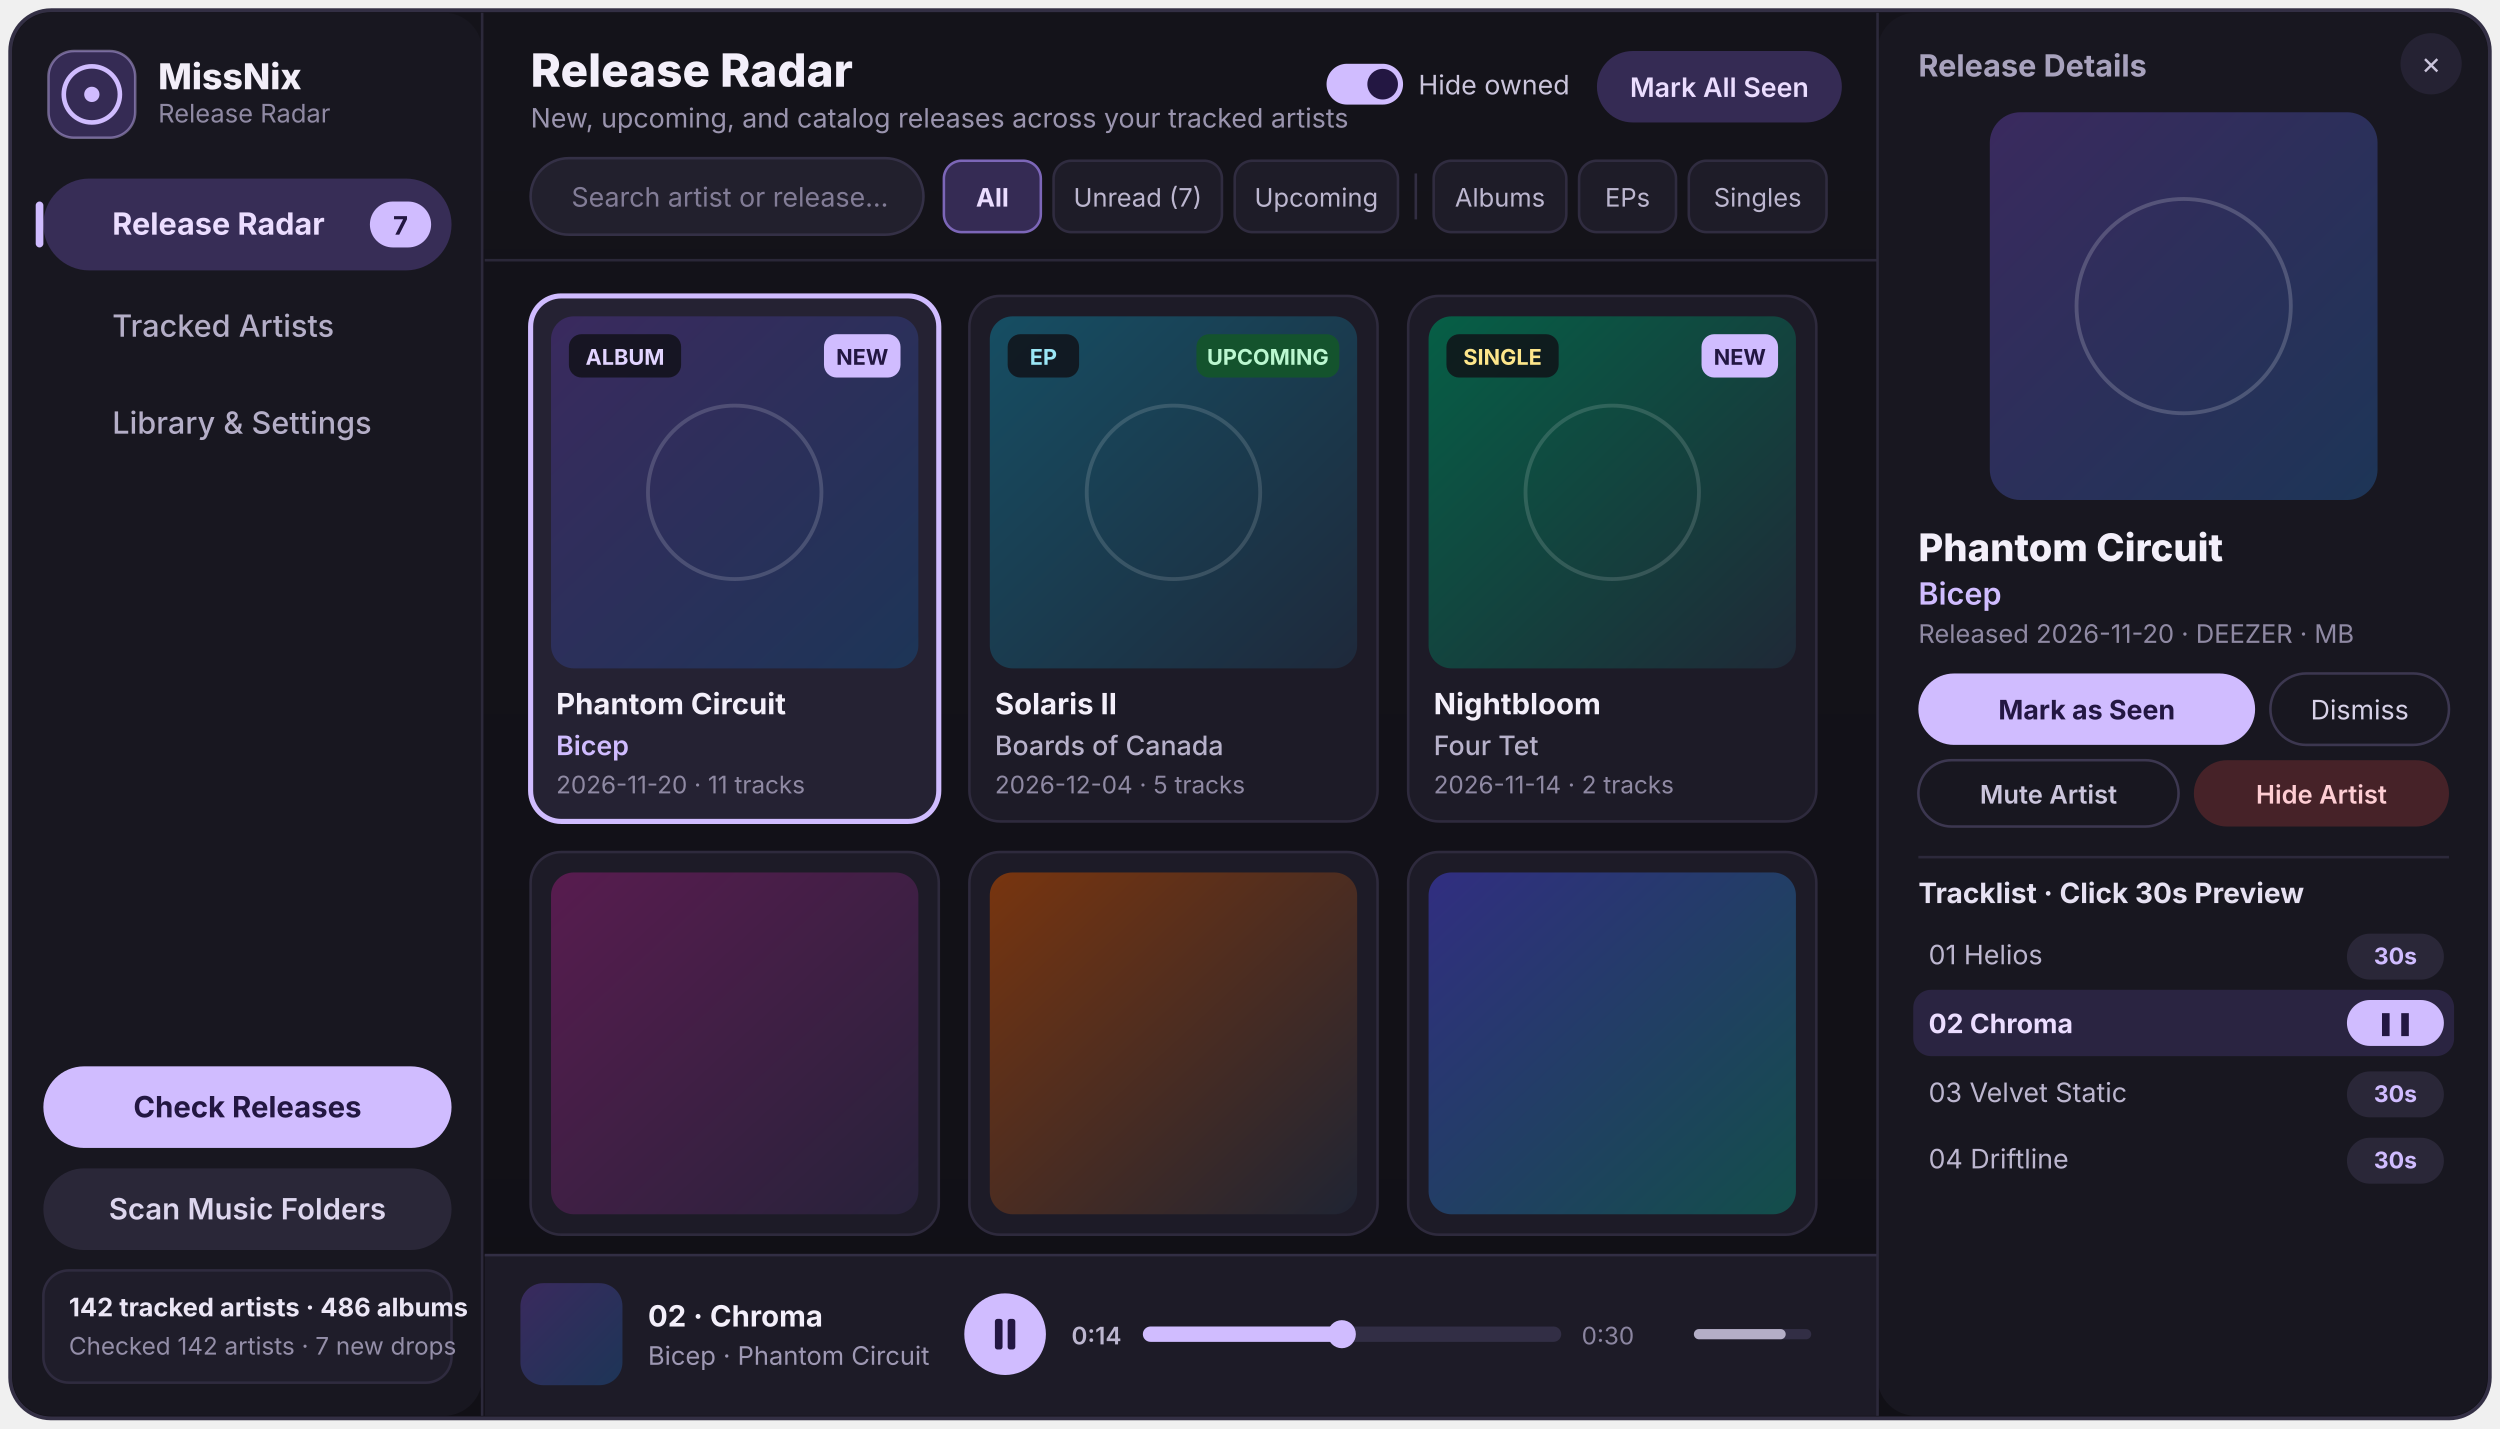
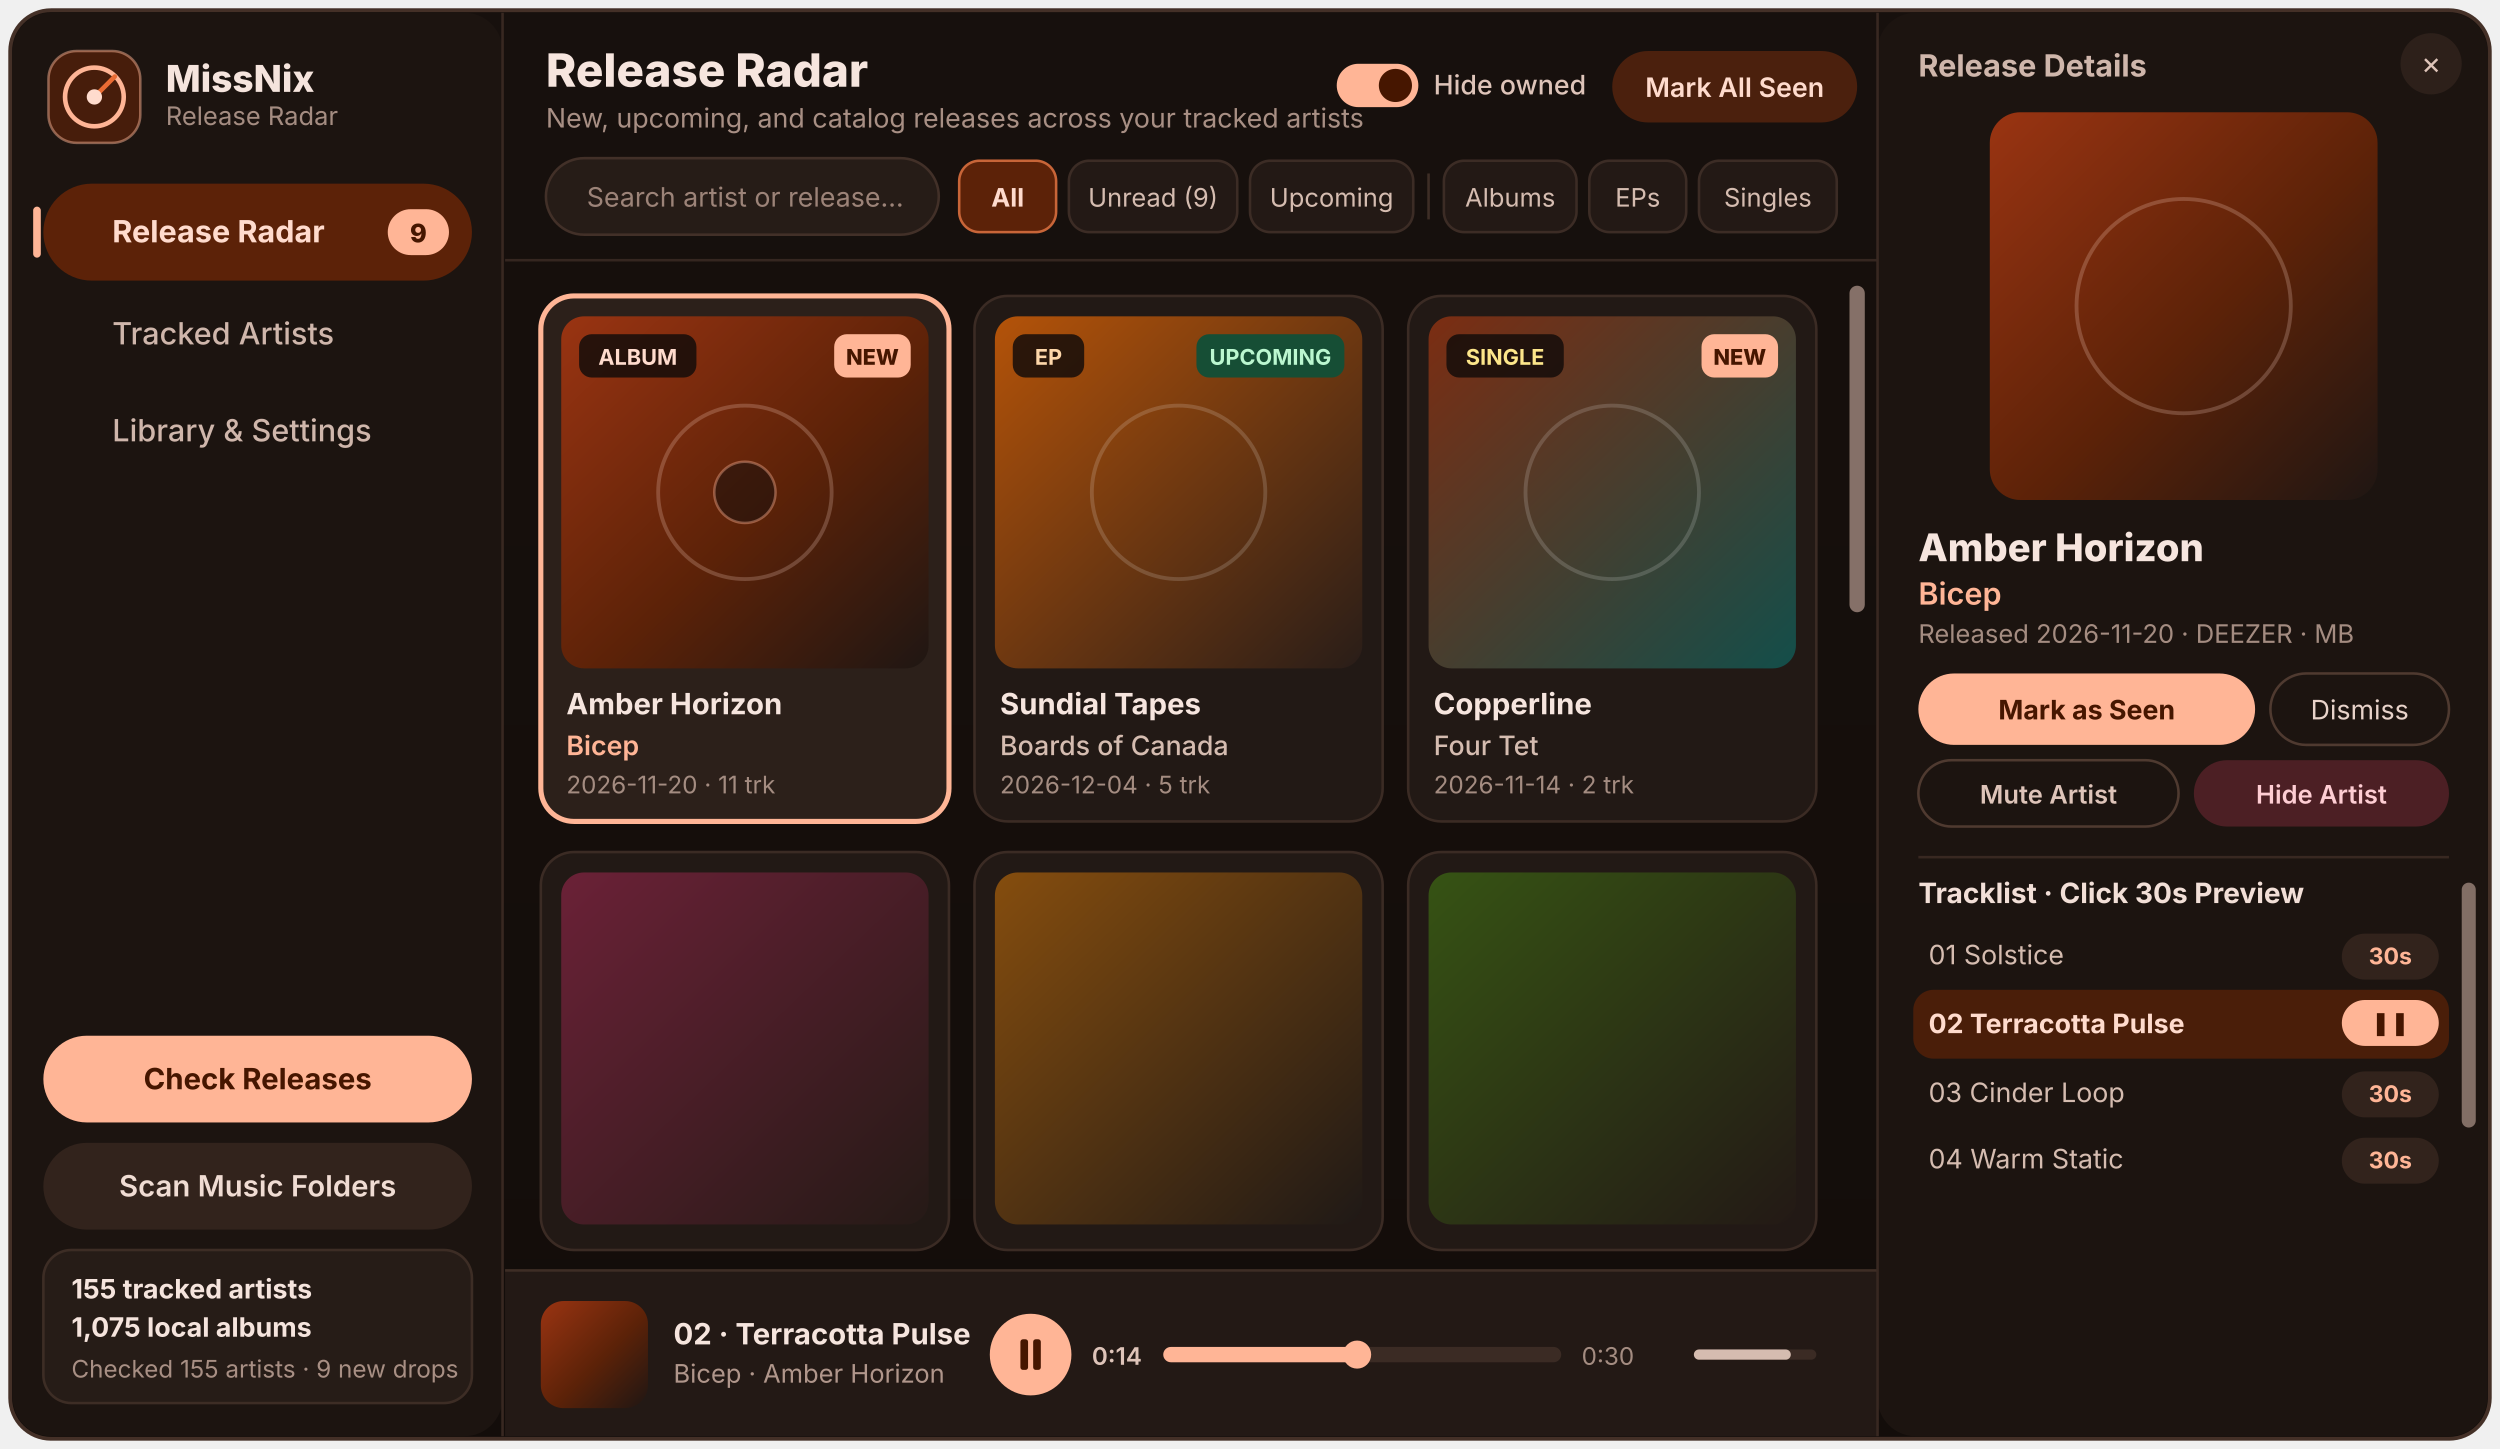
- <svg xmlns="http://www.w3.org/2000/svg" viewBox="0 0 980 560" width="980" height="560" role="img" aria-label="MissNix Desktop Interface Overview">
+ <svg xmlns="http://www.w3.org/2000/svg" viewBox="0 0 980 568" width="980" height="568" role="img" aria-label="MissNix Desktop Interface in Sunset Copper Theme">
  <defs>
    <linearGradient id="winBg" x1="0" y1="0" x2="0" y2="1">
-       <stop offset="0%" stop-color="#14131a" />
-       <stop offset="100%" stop-color="#111016" />
+       <stop offset="0%" stop-color="#17100d" />
+       <stop offset="100%" stop-color="#130d0a" />
    </linearGradient>
    <linearGradient id="cov1" x1="0" y1="0" x2="1" y2="1">
-       <stop offset="0%" stop-color="#3a2a5e" />
-       <stop offset="100%" stop-color="#1d3557" />
+       <stop offset="0%" stop-color="#9a3412" />
+       <stop offset="55%" stop-color="#5c2208" />
+       <stop offset="100%" stop-color="#1f1613" />
    </linearGradient>
    <linearGradient id="cov2" x1="0" y1="0" x2="1" y2="1">
-       <stop offset="0%" stop-color="#164e63" />
-       <stop offset="100%" stop-color="#1e293b" />
+       <stop offset="0%" stop-color="#b45309" />
+       <stop offset="100%" stop-color="#291d18" />
    </linearGradient>
    <linearGradient id="cov3" x1="0" y1="0" x2="1" y2="1">
-       <stop offset="0%" stop-color="#065f46" />
-       <stop offset="100%" stop-color="#1f2937" />
+       <stop offset="0%" stop-color="#7c2d12" />
+       <stop offset="100%" stop-color="#134e4a" />
    </linearGradient>
    <linearGradient id="cov4" x1="0" y1="0" x2="1" y2="1">
-       <stop offset="0%" stop-color="#581c4f" />
-       <stop offset="100%" stop-color="#27223a" />
+       <stop offset="0%" stop-color="#6b2137" />
+       <stop offset="100%" stop-color="#251a16" />
    </linearGradient>
    <linearGradient id="cov5" x1="0" y1="0" x2="1" y2="1">
-       <stop offset="0%" stop-color="#78350f" />
-       <stop offset="100%" stop-color="#1f2433" />
+       <stop offset="0%" stop-color="#854d0e" />
+       <stop offset="100%" stop-color="#1f1916" />
    </linearGradient>
    <linearGradient id="cov6" x1="0" y1="0" x2="1" y2="1">
-       <stop offset="0%" stop-color="#312e81" />
-       <stop offset="100%" stop-color="#134e4a" />
+       <stop offset="0%" stop-color="#365314" />
+       <stop offset="100%" stop-color="#231915" />
    </linearGradient>
  </defs>
-   <rect x="4" y="4" width="972" height="552" rx="16" fill="url(#winBg)" stroke="#332f44" stroke-width="1.5" />
+   <rect x="4" y="4" width="972" height="560" rx="16" fill="url(#winBg)" stroke="#443027" stroke-width="1.5" />
  <g font-family="Inter, system-ui, -apple-system, Segoe UI, Roboto, sans-serif">
-     <rect x="5" y="5" width="184" height="550" rx="15" fill="#181720" />
-     <line x1="189" y1="5" x2="189" y2="555" stroke="#2c293b" />
-     <rect x="19" y="20" width="34" height="34" rx="10" fill="#352b54" stroke="#d0bcff" stroke-opacity="0.45" />
-     <circle cx="36" cy="37" r="11" fill="none" stroke="#d0bcff" stroke-width="1.8" />
-     <circle cx="36" cy="37" r="3" fill="#d0bcff" />
-     <text x="62" y="35" font-size="14" font-weight="800" fill="#f2eef8">MissNix</text>
-     <text x="62" y="48" font-size="10" fill="#8f89a3">Release Radar</text>
-     <rect x="17" y="70" width="160" height="36" rx="18" fill="#372d56" />
-     <rect x="14" y="79" width="3" height="18" rx="1.5" fill="#d0bcff" />
-     <text x="44" y="92" font-size="12" font-weight="700" fill="#ebddff">Release Radar</text>
-     <rect x="145" y="79" width="24" height="18" rx="9" fill="#d0bcff" />
-     <text x="157" y="92" font-size="10" font-weight="700" fill="#231742" text-anchor="middle">7</text>
-     <text x="44" y="132" font-size="12" font-weight="500" fill="#b4aec7">Tracked Artists</text>
-     <text x="44" y="170" font-size="12" font-weight="500" fill="#b4aec7">Library &amp; Settings</text>
-     <rect x="17" y="418" width="160" height="32" rx="16" fill="#d0bcff" />
-     <text x="97" y="438" font-size="11.5" font-weight="700" fill="#231742" text-anchor="middle">Check Releases</text>
-     <rect x="17" y="458" width="160" height="32" rx="16" fill="#2a2738" />
-     <text x="97" y="478" font-size="11.5" font-weight="600" fill="#ddd6ee" text-anchor="middle">Scan Music Folders</text>
-     <rect x="17" y="498" width="160" height="44" rx="10" fill="#1f1d2a" stroke="#2f2b3f" />
-     <text x="27" y="516" font-size="10" font-weight="700" fill="#ebe6f5">142 tracked artists · 486 albums</text>
-     <text x="27" y="531" font-size="9.5" fill="#948ea8">Checked 142 artists · 7 new drops</text>
-     <text x="208" y="34" font-size="18" font-weight="800" fill="#f3effa">Release Radar</text>
-     <text x="208" y="50" font-size="10.5" fill="#9a94ae">New, upcoming, and catalog releases across your tracked artists</text>
-     <rect x="520" y="25" width="30" height="16" rx="8" fill="#d0bcff" />
-     <circle cx="542" cy="33" r="6" fill="#231742" />
-     <text x="556" y="37" font-size="10.5" fill="#cbc5dc">Hide owned</text>
-     <rect x="626" y="20" width="96" height="28" rx="14" fill="#352b54" />
-     <text x="674" y="38" font-size="10.5" font-weight="600" fill="#ebddff" text-anchor="middle">Mark All Seen</text>
-     <rect x="208" y="62" width="154" height="30" rx="15" fill="#22202d" stroke="#343046" />
-     <text x="224" y="81" font-size="10.5" fill="#827c96">Search artist or release...</text>
-     <rect x="370" y="63" width="38" height="28" rx="7" fill="#352b54" stroke="#7c66b8" />
-     <text x="389" y="81" font-size="10" font-weight="700" fill="#ebddff" text-anchor="middle">All</text>
-     <rect x="413" y="63" width="66" height="28" rx="7" fill="#1e1c28" stroke="#302c40" />
-     <text x="446" y="81" font-size="10" fill="#bcb6cf" text-anchor="middle">Unread (7)</text>
-     <rect x="484" y="63" width="64" height="28" rx="7" fill="#1e1c28" stroke="#302c40" />
-     <text x="516" y="81" font-size="10" fill="#bcb6cf" text-anchor="middle">Upcoming</text>
-     <line x1="555" y1="68" x2="555" y2="86" stroke="#322e42" />
-     <rect x="562" y="63" width="52" height="28" rx="7" fill="#1e1c28" stroke="#302c40" />
-     <text x="588" y="81" font-size="10" fill="#bcb6cf" text-anchor="middle">Albums</text>
-     <rect x="619" y="63" width="38" height="28" rx="7" fill="#1e1c28" stroke="#302c40" />
-     <text x="638" y="81" font-size="10" fill="#bcb6cf" text-anchor="middle">EPs</text>
-     <rect x="662" y="63" width="54" height="28" rx="7" fill="#1e1c28" stroke="#302c40" />
-     <text x="689" y="81" font-size="10" fill="#bcb6cf" text-anchor="middle">Singles</text>
-     <line x1="190" y1="102" x2="736" y2="102" stroke="#2a2738" />
-     <g transform="translate(208, 116)">
-       <rect width="160" height="206" rx="12" fill="#252233" stroke="#d0bcff" stroke-width="2" />
+     <rect x="5" y="5" width="192" height="558" rx="15" fill="#1c1410" />
+     <line x1="197" y1="5" x2="197" y2="563" stroke="#382821" />
+     <rect x="19" y="20" width="36" height="36" rx="11" fill="#471d0b" stroke="#ffb596" stroke-opacity="0.48" />
+     <circle cx="37" cy="38" r="11.5" fill="none" stroke="#ffb596" stroke-width="1.8" />
+     <line x1="37" y1="38" x2="45" y2="30" stroke="#ea6c34" stroke-width="1.8" stroke-linecap="round" />
+     <circle cx="37" cy="38" r="3" fill="#ffdbcd" />
+     <text x="65" y="36" font-size="14.5" font-weight="800" fill="#f5e4dd">MissNix</text>
+     <text x="65" y="49" font-size="10" fill="#a48c81">Release Radar</text>
+     <rect x="17" y="72" width="168" height="38" rx="19" fill="#5c2208" />
+     <rect x="13" y="81" width="3" height="20" rx="1.5" fill="#ffb596" />
+     <text x="44" y="95" font-size="12" font-weight="700" fill="#ffdbcd">Release Radar</text>
+     <rect x="152" y="82" width="24" height="18" rx="9" fill="#ffb596" />
+     <text x="164" y="95" font-size="10" font-weight="800" fill="#461600" text-anchor="middle">9</text>
+     <text x="44" y="135" font-size="12" font-weight="500" fill="#cfb6ab">Tracked Artists</text>
+     <text x="44" y="173" font-size="12" font-weight="500" fill="#cfb6ab">Library &amp; Settings</text>
+     <rect x="17" y="406" width="168" height="34" rx="17" fill="#ffb596" />
+     <text x="101" y="427" font-size="11.5" font-weight="700" fill="#461600" text-anchor="middle">Check Releases</text>
+     <rect x="17" y="448" width="168" height="34" rx="17" fill="#32231c" />
+     <text x="101" y="469" font-size="11.5" font-weight="600" fill="#f0dcd3" text-anchor="middle">Scan Music Folders</text>
+     <rect x="17" y="490" width="168" height="60" rx="11" fill="#261c17" stroke="#3d2d25" />
+     <text x="28" y="509" font-size="10.5" font-weight="700" fill="#f5e4dd">155 tracked artists</text>
+     <text x="28" y="524" font-size="10.5" font-weight="700" fill="#f5e4dd">1,075 local albums</text>
+     <text x="28" y="540" font-size="9.5" fill="#a88f84">Checked 155 artists · 9 new drops</text>
+     <text x="214" y="34" font-size="18" font-weight="800" fill="#f6e5de">Release Radar</text>
+     <text x="214" y="50" font-size="10.5" fill="#a88f84">New, upcoming, and catalog releases across your tracked artists</text>
+     <rect x="524" y="25" width="32" height="17" rx="8.5" fill="#ffb596" />
+     <circle cx="547" cy="33.5" r="6.5" fill="#461600" />
+     <text x="562" y="37" font-size="10.5" font-weight="500" fill="#dec4b9">Hide owned</text>
+     <rect x="632" y="20" width="96" height="28" rx="14" fill="#4b200d" />
+     <text x="680" y="38" font-size="10.5" font-weight="600" fill="#ffdbcd" text-anchor="middle">Mark All Seen</text>
+     <rect x="214" y="62" width="154" height="30" rx="15" fill="#261c17" stroke="#423028" />
+     <text x="230" y="81" font-size="10.5" fill="#9c8378">Search artist or release...</text>
+     <rect x="376" y="63" width="38" height="28" rx="8" fill="#5c2208" stroke="#c86538" />
+     <text x="395" y="81" font-size="10" font-weight="700" fill="#ffdbcd" text-anchor="middle">All</text>
+     <rect x="419" y="63" width="66" height="28" rx="8" fill="#231915" stroke="#3c2c25" />
+     <text x="452" y="81" font-size="10" fill="#d5bcb0" text-anchor="middle">Unread (9)</text>
+     <rect x="490" y="63" width="64" height="28" rx="8" fill="#231915" stroke="#3c2c25" />
+     <text x="522" y="81" font-size="10" fill="#d5bcb0" text-anchor="middle">Upcoming</text>
+     <line x1="560" y1="68" x2="560" y2="86" stroke="#3e2e26" />
+     <rect x="566" y="63" width="52" height="28" rx="8" fill="#231915" stroke="#3c2c25" />
+     <text x="592" y="81" font-size="10" fill="#d5bcb0" text-anchor="middle">Albums</text>
+     <rect x="623" y="63" width="38" height="28" rx="8" fill="#231915" stroke="#3c2c25" />
+     <text x="642" y="81" font-size="10" fill="#d5bcb0" text-anchor="middle">EPs</text>
+     <rect x="666" y="63" width="54" height="28" rx="8" fill="#231915" stroke="#3c2c25" />
+     <text x="693" y="81" font-size="10" fill="#d5bcb0" text-anchor="middle">Singles</text>
+     <line x1="198" y1="102" x2="736" y2="102" stroke="#352620" />
+     <g transform="translate(212, 116)">
+       <rect width="160" height="206" rx="13" fill="#2c201a" stroke="#ffb596" stroke-width="2" />
      <rect x="8" y="8" width="144" height="138" rx="9" fill="url(#cov1)" />
+       <circle cx="80" cy="77" r="34" fill="none" stroke="#ffdbcd" stroke-opacity="0.22" stroke-width="1.5" />
+       <circle cx="80" cy="77" r="12" fill="#17100d" fill-opacity="0.55" stroke="#ffb596" stroke-opacity="0.4" />
+       <rect x="15" y="15" width="46" height="17" rx="5" fill="#140d0a" fill-opacity="0.84" />
+       <text x="38" y="27" font-size="8.5" font-weight="700" fill="#ffdbcd" text-anchor="middle">ALBUM</text>
+       <rect x="115" y="15" width="30" height="17" rx="5" fill="#ffb596" />
+       <text x="130" y="27" font-size="8.5" font-weight="800" fill="#461600" text-anchor="middle">NEW</text>
+       <text x="10" y="164" font-size="11.5" font-weight="700" fill="#f6e5de">Amber Horizon</text>
+       <text x="10" y="180" font-size="10.5" font-weight="600" fill="#ffb596">Bicep</text>
+       <text x="10" y="195" font-size="9.5" fill="#a48c81">2026-11-20 · 11 trk</text>
+     </g>
+     <g transform="translate(382, 116)">
+       <rect width="160" height="206" rx="13" fill="#221915" stroke="#3b2b24" />
+       <rect x="8" y="8" width="144" height="138" rx="9" fill="url(#cov2)" />
      <circle cx="80" cy="77" r="34" fill="none" stroke="#ffffff" stroke-opacity="0.16" stroke-width="1.5" />
-       <rect x="15" y="15" width="44" height="17" rx="5" fill="#101016" fill-opacity="0.82" />
-       <text x="37" y="27" font-size="8.5" font-weight="700" fill="#e2d4ff" text-anchor="middle">ALBUM</text>
-       <rect x="115" y="15" width="30" height="17" rx="5" fill="#d0bcff" />
-       <text x="130" y="27" font-size="8.5" font-weight="700" fill="#231742" text-anchor="middle">NEW</text>
-       <text x="10" y="164" font-size="11.5" font-weight="700" fill="#f3effa">Phantom Circuit</text>
-       <text x="10" y="180" font-size="10.5" font-weight="600" fill="#d0bcff">Bicep</text>
-       <text x="10" y="195" font-size="9.5" fill="#8f89a3">2026-11-20 · 11 tracks</text>
-     </g>
-     <g transform="translate(380, 116)">
-       <rect width="160" height="206" rx="12" fill="#1d1b27" stroke="#2e2a3d" />
-       <rect x="8" y="8" width="144" height="138" rx="9" fill="url(#cov2)" />
-       <circle cx="80" cy="77" r="34" fill="none" stroke="#ffffff" stroke-opacity="0.14" stroke-width="1.5" />
-       <rect x="15" y="15" width="28" height="17" rx="5" fill="#101016" fill-opacity="0.82" />
-       <text x="29" y="27" font-size="8.5" font-weight="700" fill="#9ae6f5" text-anchor="middle">EP</text>
-       <rect x="89" y="15" width="56" height="17" rx="5" fill="#14532d" />
-       <text x="117" y="27" font-size="8.5" font-weight="700" fill="#bbf7d0" text-anchor="middle">UPCOMING</text>
-       <text x="10" y="164" font-size="11.5" font-weight="700" fill="#f3effa">Solaris II</text>
-       <text x="10" y="180" font-size="10.5" font-weight="500" fill="#b7b1ca">Boards of Canada</text>
-       <text x="10" y="195" font-size="9.5" fill="#8f89a3">2026-12-04 · 5 tracks</text>
+       <rect x="15" y="15" width="28" height="17" rx="5" fill="#140d0a" fill-opacity="0.84" />
+       <text x="29" y="27" font-size="8.5" font-weight="700" fill="#fed7aa" text-anchor="middle">EP</text>
+       <rect x="87" y="15" width="58" height="17" rx="5" fill="#164e35" />
+       <text x="116" y="27" font-size="8.5" font-weight="700" fill="#bbf7d0" text-anchor="middle">UPCOMING</text>
+       <text x="10" y="164" font-size="11.5" font-weight="700" fill="#f6e5de">Sundial Tapes</text>
+       <text x="10" y="180" font-size="10.5" font-weight="500" fill="#d5bcb0">Boards of Canada</text>
+       <text x="10" y="195" font-size="9.5" fill="#a48c81">2026-12-04 · 5 trk</text>
    </g>
    <g transform="translate(552, 116)">
-       <rect width="160" height="206" rx="12" fill="#1d1b27" stroke="#2e2a3d" />
+       <rect width="160" height="206" rx="13" fill="#221915" stroke="#3b2b24" />
      <rect x="8" y="8" width="144" height="138" rx="9" fill="url(#cov3)" />
-       <circle cx="80" cy="77" r="34" fill="none" stroke="#ffffff" stroke-opacity="0.14" stroke-width="1.5" />
-       <rect x="15" y="15" width="44" height="17" rx="5" fill="#101016" fill-opacity="0.82" />
-       <text x="37" y="27" font-size="8.5" font-weight="700" fill="#fde68a" text-anchor="middle">SINGLE</text>
-       <rect x="115" y="15" width="30" height="17" rx="5" fill="#d0bcff" />
-       <text x="130" y="27" font-size="8.5" font-weight="700" fill="#231742" text-anchor="middle">NEW</text>
-       <text x="10" y="164" font-size="11.5" font-weight="700" fill="#f3effa">Nightbloom</text>
-       <text x="10" y="180" font-size="10.5" font-weight="500" fill="#b7b1ca">Four Tet</text>
-       <text x="10" y="195" font-size="9.5" fill="#8f89a3">2026-11-14 · 2 tracks</text>
+       <circle cx="80" cy="77" r="34" fill="none" stroke="#ffffff" stroke-opacity="0.16" stroke-width="1.5" />
+       <rect x="15" y="15" width="46" height="17" rx="5" fill="#140d0a" fill-opacity="0.84" />
+       <text x="38" y="27" font-size="8.5" font-weight="700" fill="#fde68a" text-anchor="middle">SINGLE</text>
+       <rect x="115" y="15" width="30" height="17" rx="5" fill="#ffb596" />
+       <text x="130" y="27" font-size="8.5" font-weight="800" fill="#461600" text-anchor="middle">NEW</text>
+       <text x="10" y="164" font-size="11.5" font-weight="700" fill="#f6e5de">Copperline</text>
+       <text x="10" y="180" font-size="10.5" font-weight="500" fill="#d5bcb0">Four Tet</text>
+       <text x="10" y="195" font-size="9.5" fill="#a48c81">2026-11-14 · 2 trk</text>
    </g>
-     <g transform="translate(208, 334)">
-       <rect width="160" height="150" rx="12" fill="#1d1b27" stroke="#2e2a3d" />
-       <rect x="8" y="8" width="144" height="134" rx="9" fill="url(#cov4)" />
+     <g transform="translate(212, 334)">
+       <rect width="160" height="156" rx="13" fill="#221915" stroke="#3b2b24" />
+       <rect x="8" y="8" width="144" height="138" rx="9" fill="url(#cov4)" />
    </g>
-     <g transform="translate(380, 334)">
-       <rect width="160" height="150" rx="12" fill="#1d1b27" stroke="#2e2a3d" />
-       <rect x="8" y="8" width="144" height="134" rx="9" fill="url(#cov5)" />
+     <g transform="translate(382, 334)">
+       <rect width="160" height="156" rx="13" fill="#221915" stroke="#3b2b24" />
+       <rect x="8" y="8" width="144" height="138" rx="9" fill="url(#cov5)" />
    </g>
    <g transform="translate(552, 334)">
-       <rect width="160" height="150" rx="12" fill="#1d1b27" stroke="#2e2a3d" />
-       <rect x="8" y="8" width="144" height="134" rx="9" fill="url(#cov6)" />
+       <rect width="160" height="156" rx="13" fill="#221915" stroke="#3b2b24" />
+       <rect x="8" y="8" width="144" height="138" rx="9" fill="url(#cov6)" />
    </g>
-     <rect x="190" y="492" width="546" height="63" fill="#1d1b27" />
-     <line x1="190" y1="492" x2="736" y2="492" stroke="#322e44" />
-     <rect x="204" y="503" width="40" height="40" rx="9" fill="url(#cov1)" />
-     <text x="254" y="520" font-size="11.5" font-weight="700" fill="#f3effa">02 · Chroma</text>
-     <text x="254" y="535" font-size="10" fill="#9e98b3">Bicep · Phantom Circuit</text>
-     <circle cx="394" cy="523" r="16" fill="#d0bcff" />
-     <rect x="390" y="517" width="3" height="12" rx="1" fill="#231742" />
-     <rect x="395" y="517" width="3" height="12" rx="1" fill="#231742" />
-     <text x="420" y="527" font-size="9.5" font-weight="600" fill="#bcb6cf">0:14</text>
-     <rect x="448" y="520" width="164" height="6" rx="3" fill="#322e45" />
-     <rect x="448" y="520" width="78" height="6" rx="3" fill="#d0bcff" />
-     <circle cx="526" cy="523" r="5.5" fill="#d0bcff" />
-     <text x="620" y="527" font-size="9.5" fill="#8b85a0">0:30</text>
-     <rect x="664" y="521" width="46" height="4" rx="2" fill="#322e45" />
-     <rect x="664" y="521" width="36" height="4" rx="2" fill="#b4aec7" />
-     <rect x="736" y="5" width="239" height="550" rx="15" fill="#181720" />
-     <line x1="736" y1="5" x2="736" y2="555" stroke="#2c293b" />
-     <text x="752" y="30" font-size="12" font-weight="700" fill="#a8a2bd">Release Details</text>
-     <circle cx="953" cy="25" r="12" fill="#252233" />
-     <text x="953" y="29" font-size="12" fill="#cbc5dc" text-anchor="middle">×</text>
+     <rect x="725" y="112" width="6" height="128" rx="3" fill="#a48c81" fill-opacity="0.78" />
+     <rect x="198" y="498" width="538" height="65" fill="#231915" />
+     <line x1="198" y1="498" x2="736" y2="498" stroke="#3e2d25" />
+     <rect x="212" y="510" width="42" height="42" rx="9" fill="url(#cov1)" />
+     <text x="264" y="527" font-size="11.5" font-weight="700" fill="#f6e5de">02 · Terracotta Pulse</text>
+     <text x="264" y="542" font-size="10" fill="#b0968b">Bicep · Amber Horizon</text>
+     <circle cx="404" cy="531" r="16" fill="#ffb596" />
+     <rect x="400" y="525" width="3" height="12" rx="1" fill="#461600" />
+     <rect x="405" y="525" width="3" height="12" rx="1" fill="#461600" />
+     <text x="428" y="535" font-size="9.5" font-weight="600" fill="#dec4b9">0:14</text>
+     <rect x="456" y="528" width="156" height="6" rx="3" fill="#3b2b24" />
+     <rect x="456" y="528" width="76" height="6" rx="3" fill="#ffb596" />
+     <circle cx="532" cy="531" r="5.5" fill="#ffb596" />
+     <text x="620" y="535" font-size="9.5" fill="#a48c81">0:30</text>
+     <rect x="664" y="529" width="48" height="4" rx="2" fill="#3b2b24" />
+     <rect x="664" y="529" width="38" height="4" rx="2" fill="#d5bcb0" />
+     <rect x="736" y="5" width="239" height="558" rx="15" fill="#1c1410" />
+     <line x1="736" y1="5" x2="736" y2="563" stroke="#382821" />
+     <text x="752" y="30" font-size="12" font-weight="700" fill="#cfb6ab">Release Details</text>
+     <circle cx="953" cy="25" r="12" fill="#2d201a" />
+     <text x="953" y="29" font-size="12" fill="#dec4b9" text-anchor="middle">×</text>
    <rect x="780" y="44" width="152" height="152" rx="12" fill="url(#cov1)" />
-     <circle cx="856" cy="120" r="42" fill="none" stroke="#ffffff" stroke-opacity="0.18" stroke-width="1.5" />
-     <text x="752" y="220" font-size="15" font-weight="800" fill="#f3effa">Phantom Circuit</text>
-     <text x="752" y="237" font-size="12" font-weight="600" fill="#d0bcff">Bicep</text>
-     <text x="752" y="252" font-size="10" fill="#8f89a3">Released 2026-11-20 · DEEZER · MB</text>
-     <rect x="752" y="264" width="132" height="28" rx="14" fill="#d0bcff" />
-     <text x="818" y="282" font-size="10.5" font-weight="700" fill="#231742" text-anchor="middle">Mark as Seen</text>
-     <rect x="890" y="264" width="70" height="28" rx="14" fill="none" stroke="#3c3750" />
-     <text x="925" y="282" font-size="10.5" fill="#d8d2e8" text-anchor="middle">Dismiss</text>
-     <rect x="752" y="298" width="102" height="26" rx="13" fill="none" stroke="#3c3750" />
-     <text x="803" y="315" font-size="10" font-weight="600" fill="#cbc5dc" text-anchor="middle">Mute Artist</text>
-     <rect x="860" y="298" width="100" height="26" rx="13" fill="#462228" />
+     <circle cx="856" cy="120" r="42" fill="none" stroke="#ffdbcd" stroke-opacity="0.22" stroke-width="1.5" />
+     <text x="752" y="220" font-size="15" font-weight="800" fill="#f6e5de">Amber Horizon</text>
+     <text x="752" y="237" font-size="12" font-weight="600" fill="#ffb596">Bicep</text>
+     <text x="752" y="252" font-size="10" fill="#a48c81">Released 2026-11-20 · DEEZER · MB</text>
+     <rect x="752" y="264" width="132" height="28" rx="14" fill="#ffb596" />
+     <text x="818" y="282" font-size="10.5" font-weight="700" fill="#461600" text-anchor="middle">Mark as Seen</text>
+     <rect x="890" y="264" width="70" height="28" rx="14" fill="none" stroke="#4f3a30" />
+     <text x="925" y="282" font-size="10.5" fill="#e8d3ca" text-anchor="middle">Dismiss</text>
+     <rect x="752" y="298" width="102" height="26" rx="13" fill="none" stroke="#4f3a30" />
+     <text x="803" y="315" font-size="10" font-weight="600" fill="#dec4b9" text-anchor="middle">Mute Artist</text>
+     <rect x="860" y="298" width="100" height="26" rx="13" fill="#4c1f24" />
    <text x="910" y="315" font-size="10" font-weight="600" fill="#fecdd3" text-anchor="middle">Hide Artist</text>
-     <line x1="752" y1="336" x2="960" y2="336" stroke="#2c293b" />
-     <text x="752" y="354" font-size="11" font-weight="700" fill="#e6e1f2">Tracklist · Click 30s Preview</text>
-     <text x="756" y="378" font-size="10.5" fill="#bcb6cf">01  Helios</text>
-     <rect x="920" y="366" width="38" height="18" rx="9" fill="#2a2738" />
-     <text x="939" y="378" font-size="9" font-weight="700" fill="#d0bcff" text-anchor="middle">30s</text>
-     <rect x="750" y="388" width="212" height="26" rx="7" fill="#352b54" fill-opacity="0.65" />
-     <text x="756" y="405" font-size="10.5" font-weight="700" fill="#ebddff">02  Chroma</text>
-     <rect x="920" y="392" width="38" height="18" rx="9" fill="#d0bcff" />
-     <text x="939" y="404" font-size="9" font-weight="700" fill="#231742" text-anchor="middle">❚❚</text>
-     <text x="756" y="432" font-size="10.5" fill="#bcb6cf">03  Velvet Static</text>
-     <rect x="920" y="420" width="38" height="18" rx="9" fill="#2a2738" />
-     <text x="939" y="432" font-size="9" font-weight="700" fill="#d0bcff" text-anchor="middle">30s</text>
-     <text x="756" y="458" font-size="10.5" fill="#bcb6cf">04  Driftline</text>
-     <rect x="920" y="446" width="38" height="18" rx="9" fill="#2a2738" />
-     <text x="939" y="458" font-size="9" font-weight="700" fill="#d0bcff" text-anchor="middle">30s</text>
+     <line x1="752" y1="336" x2="960" y2="336" stroke="#382821" />
+     <text x="752" y="354" font-size="11" font-weight="700" fill="#f2dfd7">Tracklist · Click 30s Preview</text>
+     <text x="756" y="378" font-size="10.5" fill="#d5bcb0">01  Solstice</text>
+     <rect x="918" y="366" width="38" height="18" rx="9" fill="#32231c" />
+     <text x="937" y="378" font-size="9" font-weight="700" fill="#ffb596" text-anchor="middle">30s</text>
+     <rect x="750" y="388" width="210" height="27" rx="8" fill="#5c2208" fill-opacity="0.72" />
+     <text x="756" y="405" font-size="10.5" font-weight="700" fill="#ffdbcd">02  Terracotta Pulse</text>
+     <rect x="918" y="392" width="38" height="18" rx="9" fill="#ffb596" />
+     <text x="937" y="404" font-size="9" font-weight="700" fill="#461600" text-anchor="middle">❚❚</text>
+     <text x="756" y="432" font-size="10.5" fill="#d5bcb0">03  Cinder Loop</text>
+     <rect x="918" y="420" width="38" height="18" rx="9" fill="#32231c" />
+     <text x="937" y="432" font-size="9" font-weight="700" fill="#ffb596" text-anchor="middle">30s</text>
+     <text x="756" y="458" font-size="10.5" fill="#d5bcb0">04  Warm Static</text>
+     <rect x="918" y="446" width="38" height="18" rx="9" fill="#32231c" />
+     <text x="937" y="458" font-size="9" font-weight="700" fill="#ffb596" text-anchor="middle">30s</text>
+     <rect x="965" y="346" width="5.5" height="96" rx="2.75" fill="#a48c81" fill-opacity="0.75" />
  </g>
</svg>
